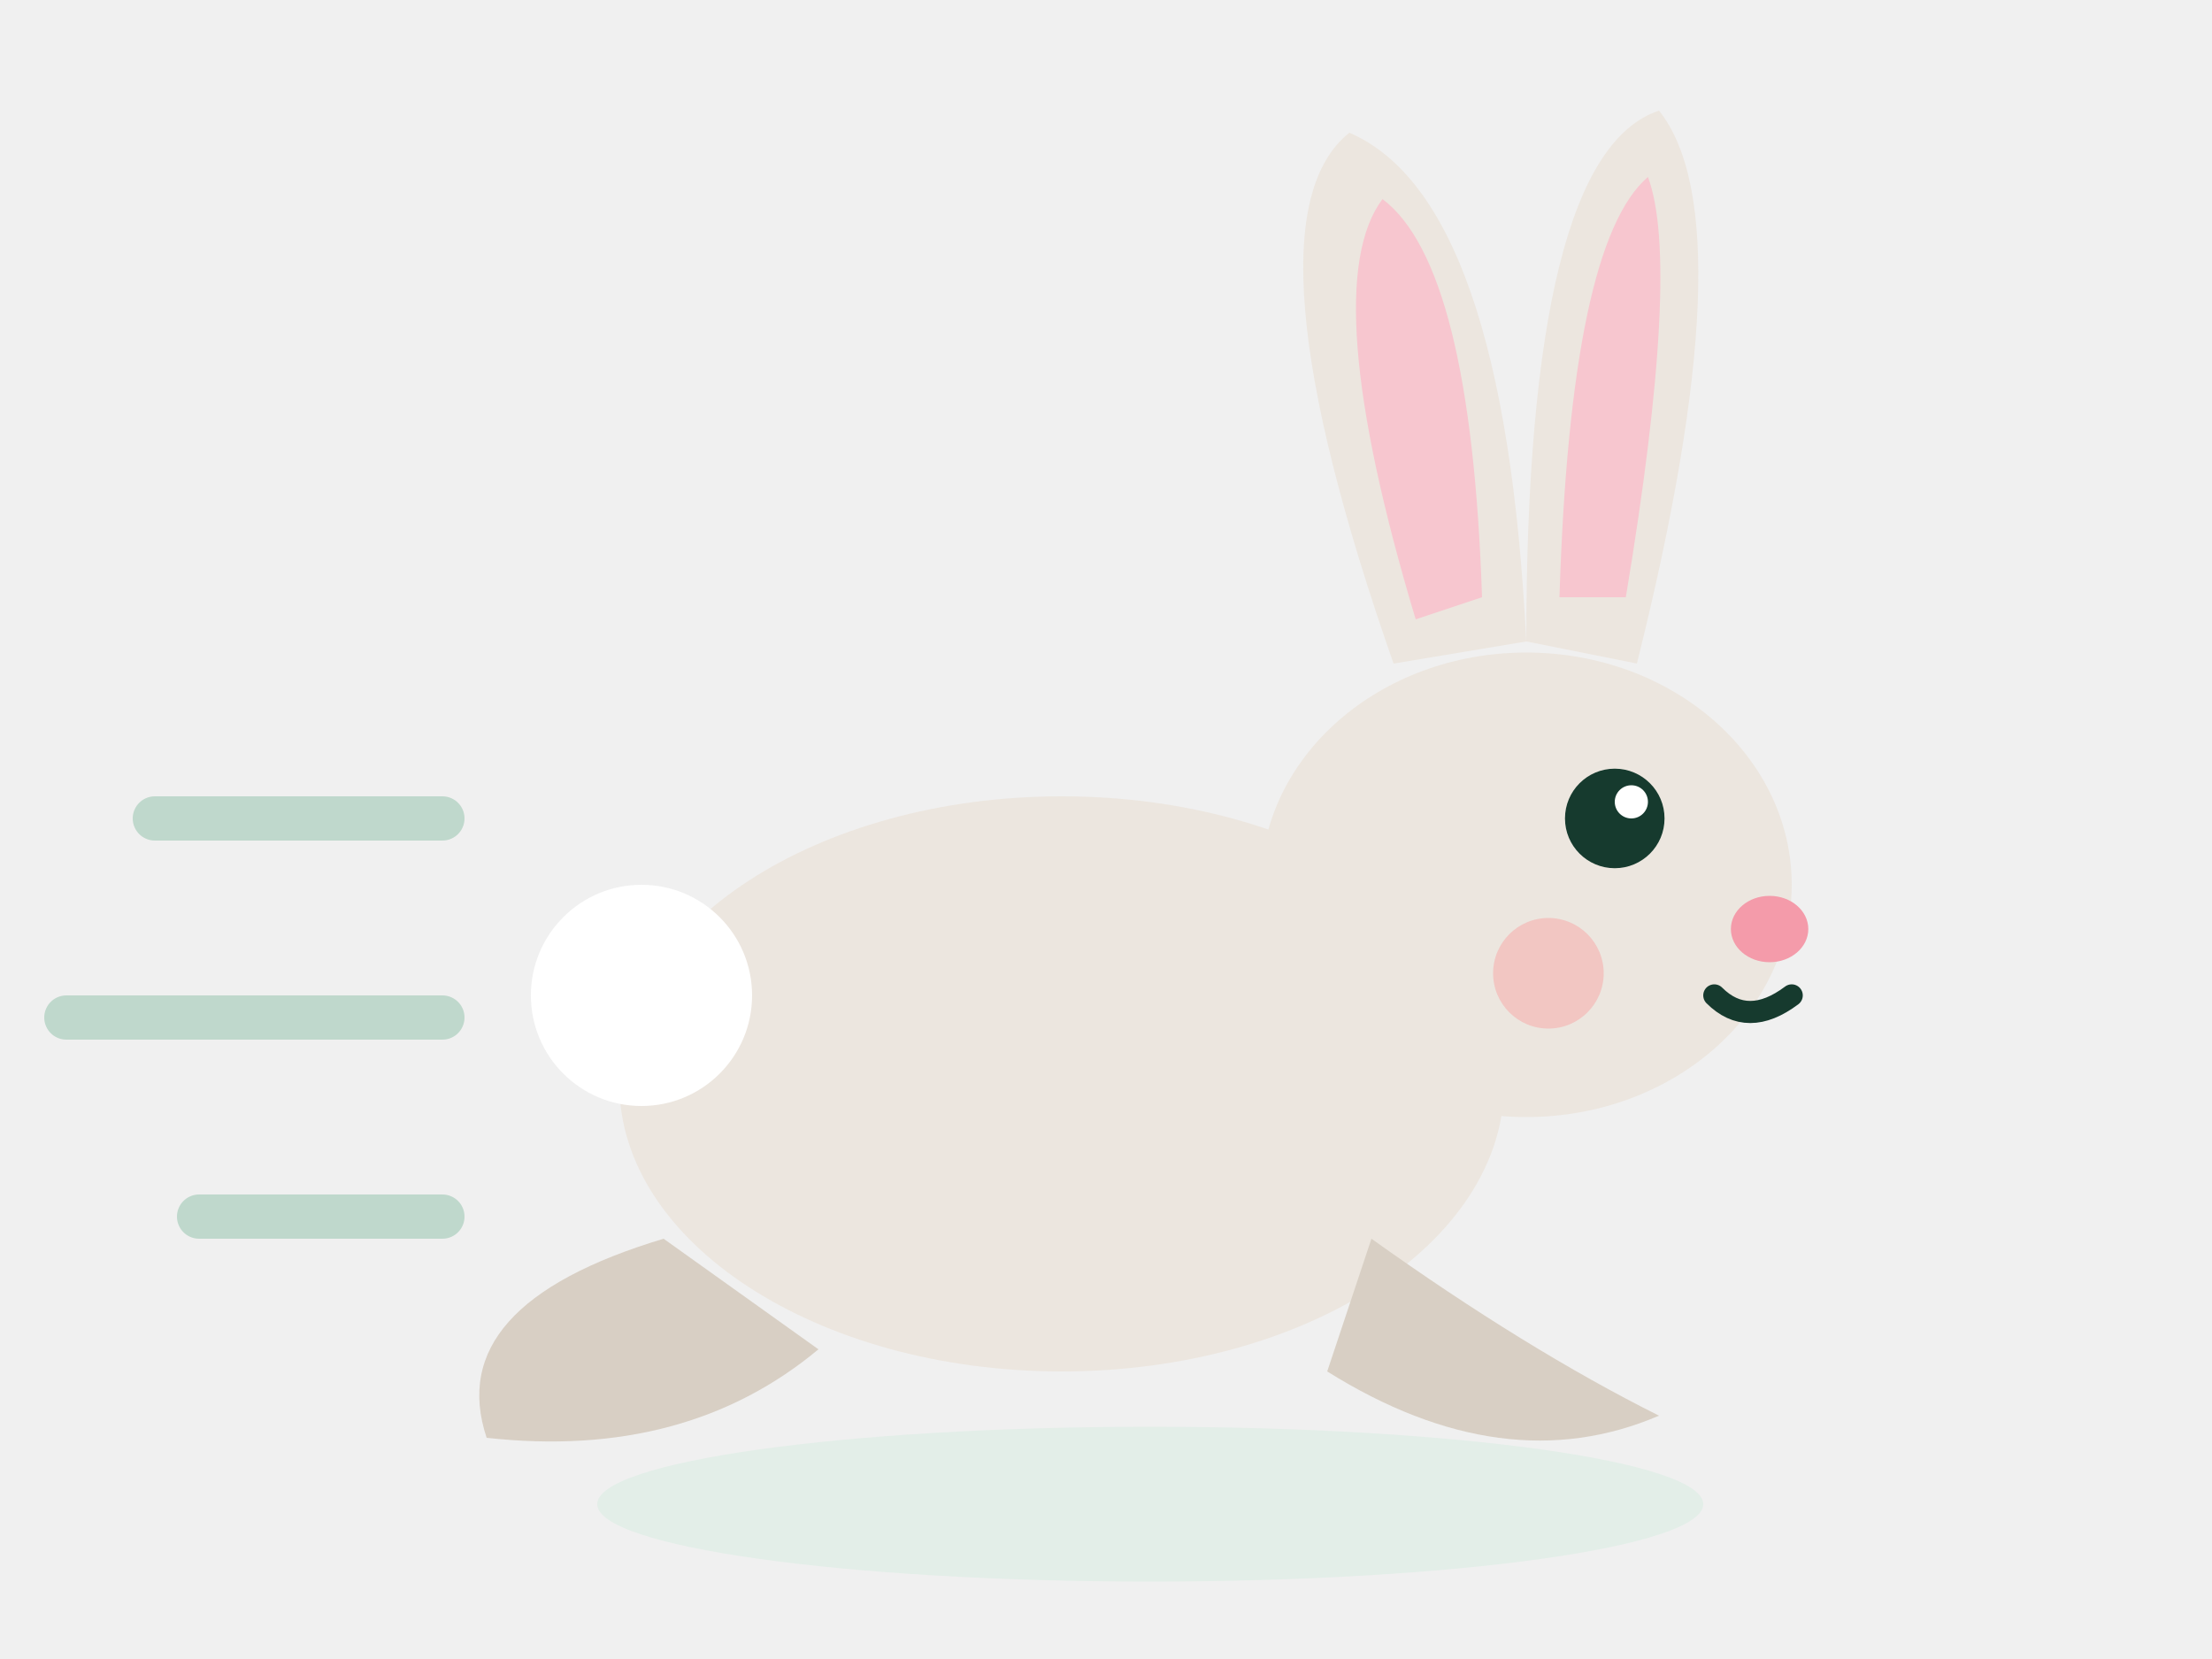
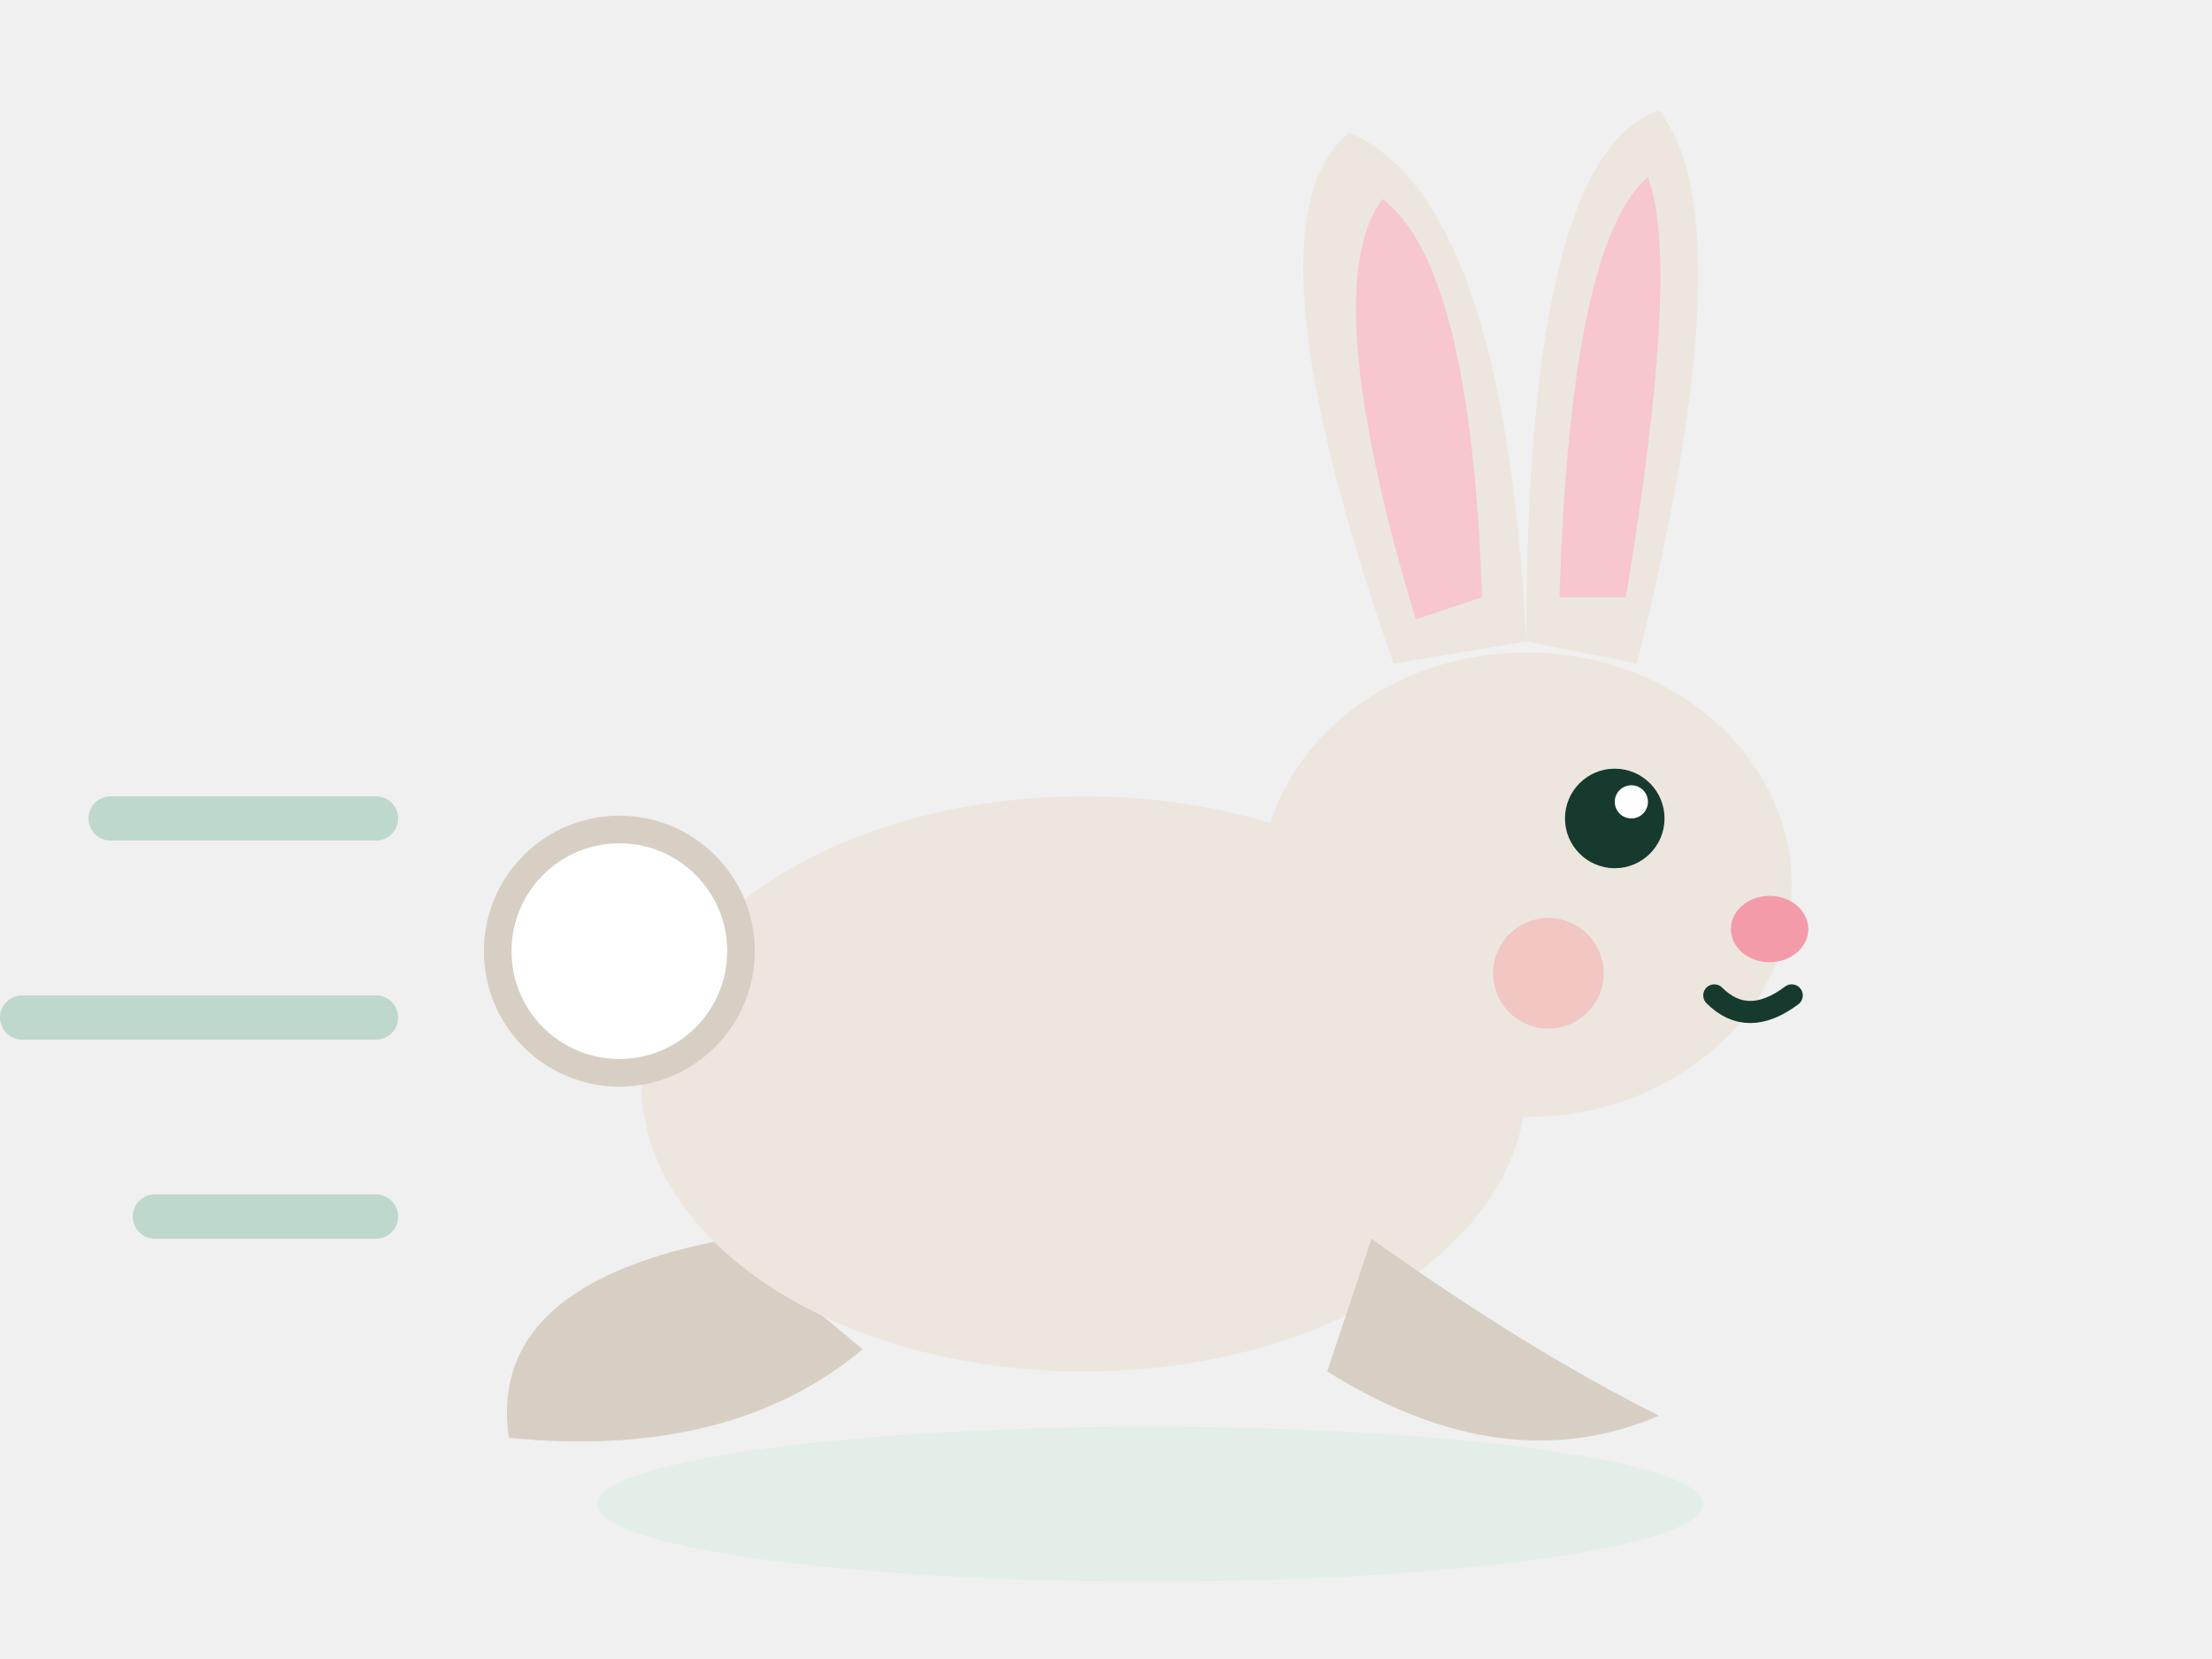
<svg xmlns="http://www.w3.org/2000/svg" viewBox="0 0 200 150">
  <style>.n{animation:n .45s ease-in-out infinite alternate}.v{animation:v .45s linear infinite}.a{animation:a .45s ease-in-out infinite alternate;transform-origin:104px 136px}@keyframes n{to{transform:translateY(-7px) rotate(-2deg)}}@keyframes v{0%{transform:translateX(0);opacity:1}100%{transform:translateX(-10px);opacity:.3}}@keyframes a{to{transform:scale(.86)}}@media (prefers-reduced-motion:reduce){*{animation:none !important}}</style>
  <ellipse class="a" cx="104" cy="136" rx="50" ry="7" fill="#E3EEE8" />
  <g class="v" stroke="#BFD8CC" stroke-width="4" stroke-linecap="round">
-     <path d="M14 74 h26 M6 92 h34 M18 110 h22" />
+     <path d="M10 74 h24 M2 92 h32 M14 110 h20" />
  </g>
  <g class="n">
-     <path d="M60 112 q-20 6 -16 18 q18 2 30 -8z" fill="#D8CFC4" />
-     <ellipse cx="96" cy="98" rx="40" ry="26" fill="#ECE6DF" />
-     <circle cx="58" cy="90" r="10" fill="#fff" />
+     <path d="M66 112 q-22 4 -20 18 q20 2 32 -8z" fill="#D8CFC4" />
+     <ellipse cx="98" cy="98" rx="40" ry="26" fill="#ECE6DF" />
+     <circle cx="56" cy="86" r="11" fill="#FFFFFF" stroke="#D8CFC4" stroke-width="2.5" />
    <path d="M124 112 q14 10 26 16 q-14 6 -30 -4z" fill="#D8CFC4" />
    <path d="M126 60 q-14 -40 -4 -48 q14 6 16 46z" fill="#ECE6DF" />
    <path d="M128 56 q-9 -30 -3 -38 q8 6 9 36z" fill="#F7C6CF" />
    <path d="M138 58 q0 -44 12 -48 q8 10 -2 50z" fill="#ECE6DF" />
    <path d="M141 54 q1 -32 8 -38 q3 8 -2 38z" fill="#F7C6CF" />
    <ellipse cx="138" cy="80" rx="24" ry="21" fill="#ECE6DF" />
    <circle cx="146" cy="74" r="4.5" fill="#163A2E" />
    <circle cx="147.5" cy="72.5" r="1.5" fill="#fff" />
    <ellipse cx="160" cy="84" rx="3.5" ry="3" fill="#F49BAA" />
    <path d="M155 90 q3 3 7 0" stroke="#163A2E" stroke-width="2" fill="none" stroke-linecap="round" />
    <circle cx="140" cy="88" r="5" fill="#F7A6A6" opacity=".5" />
  </g>
</svg>
